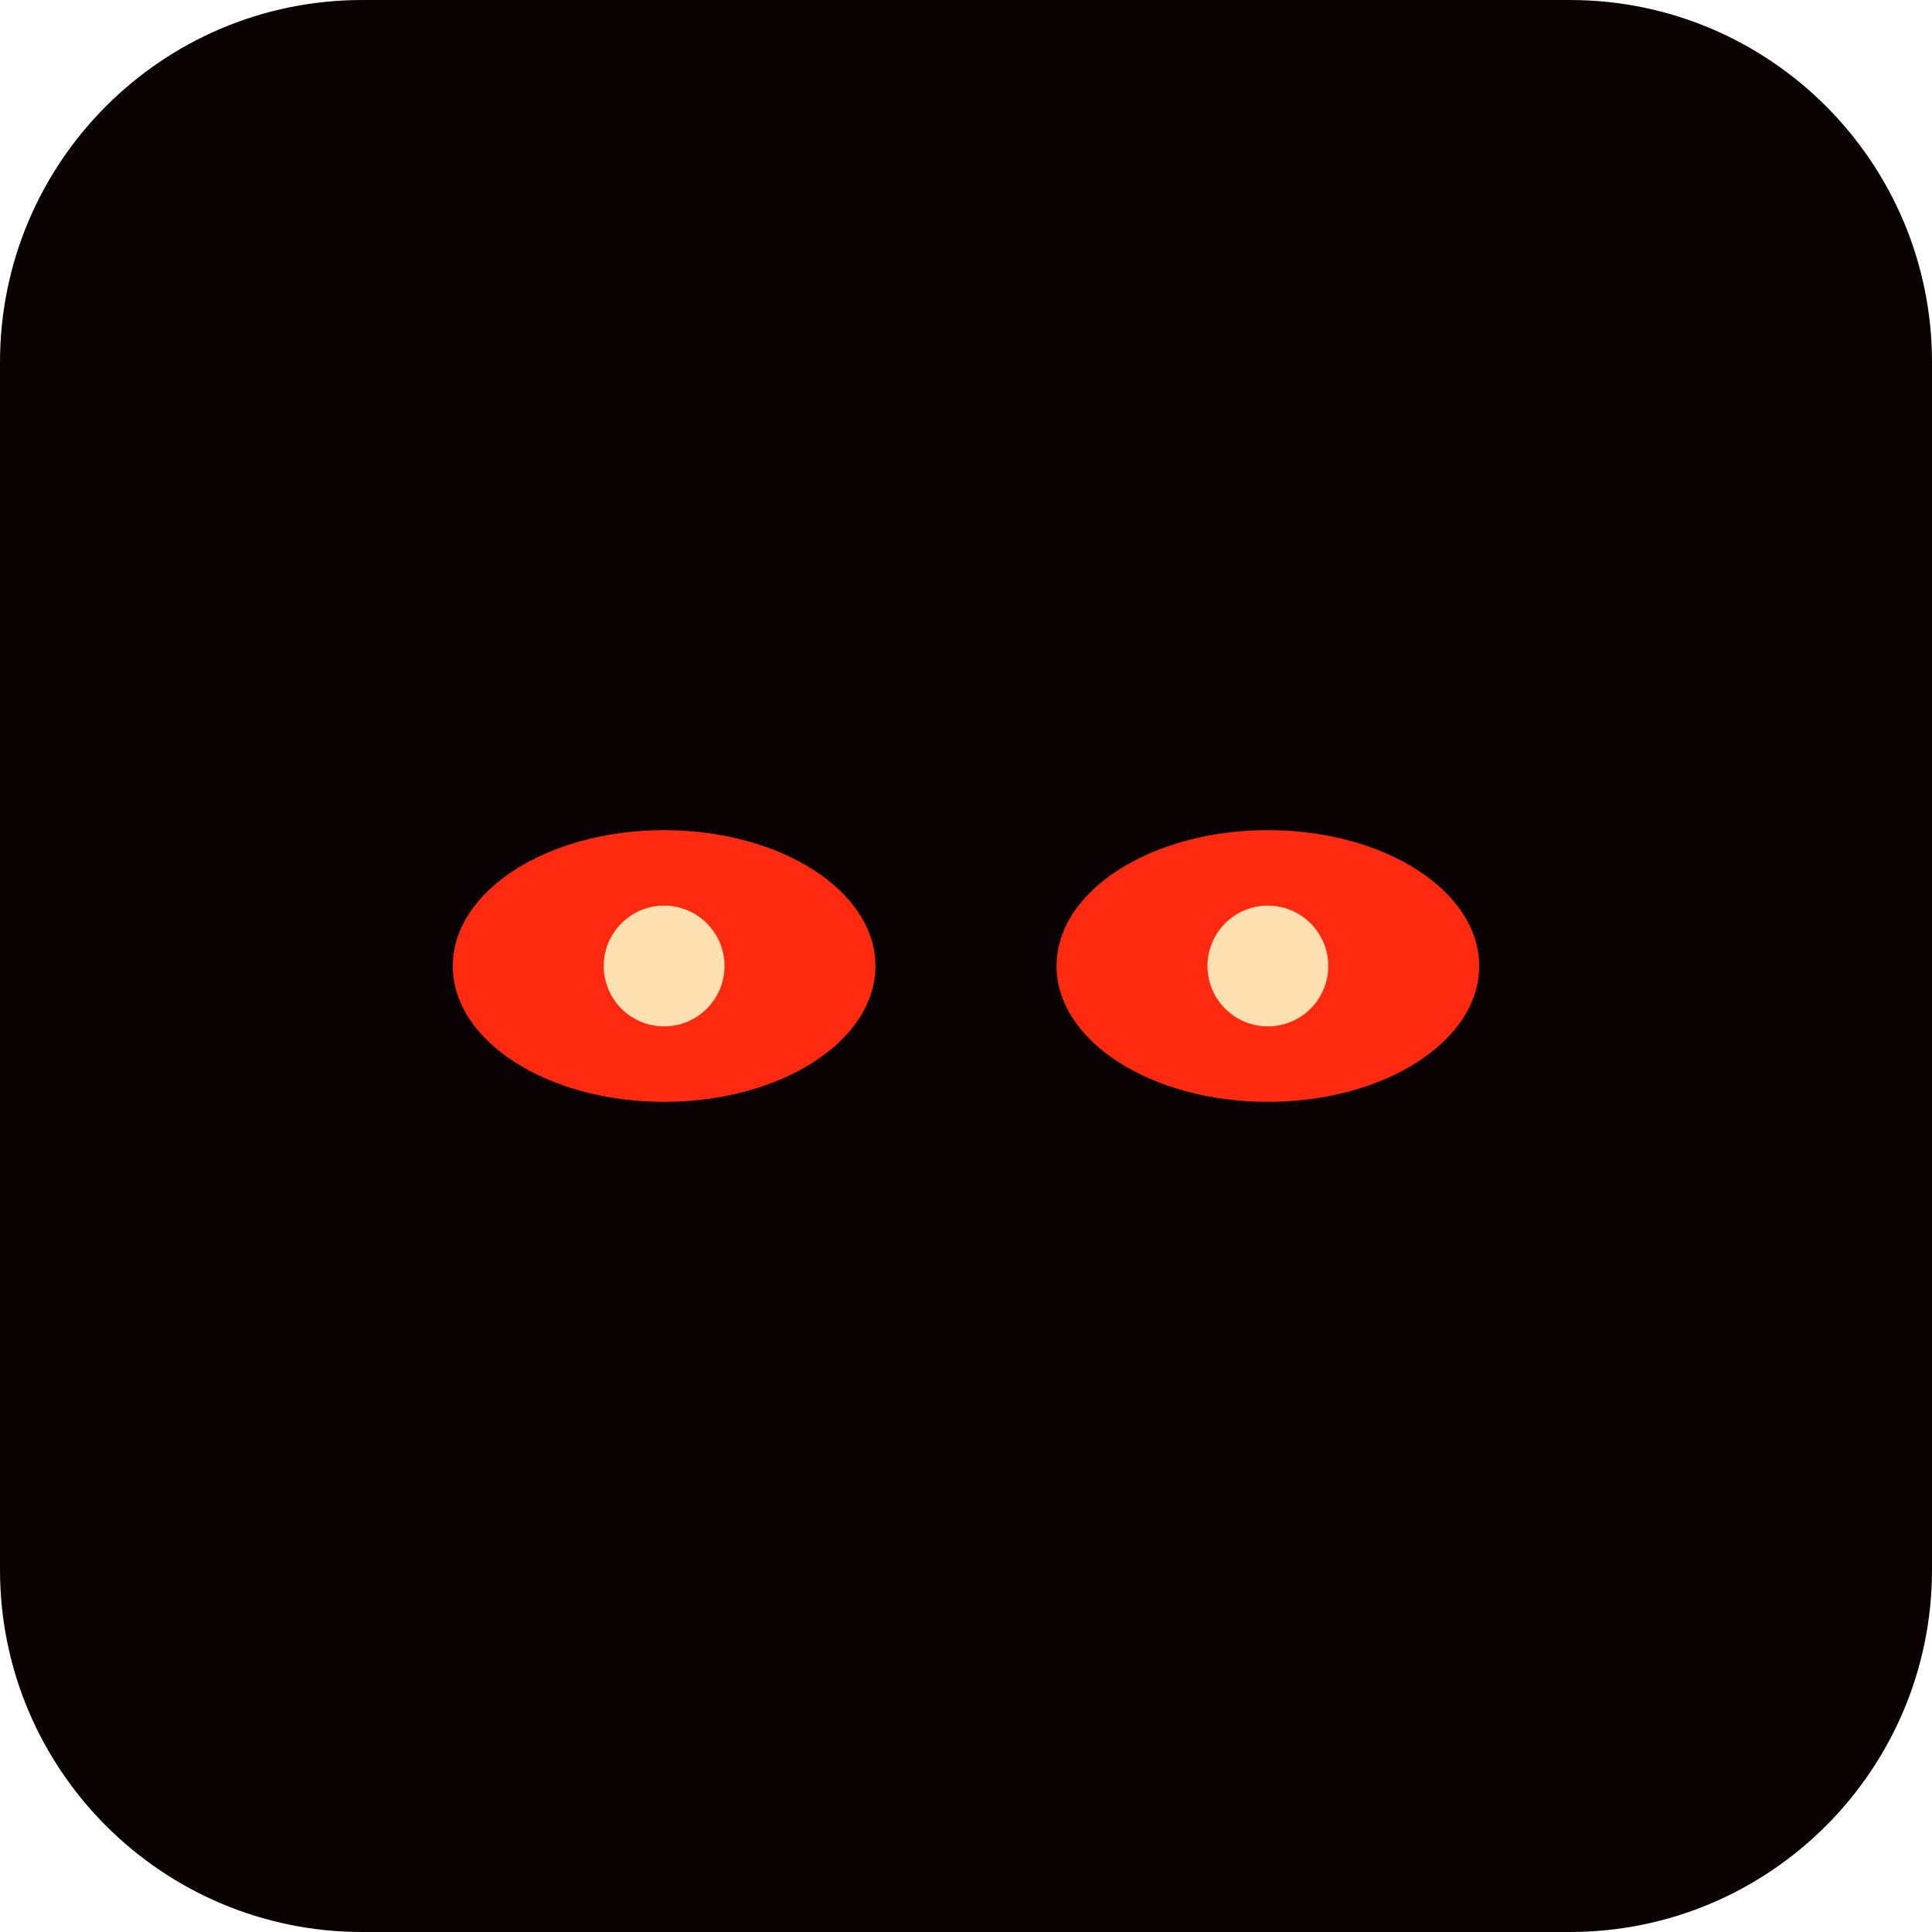
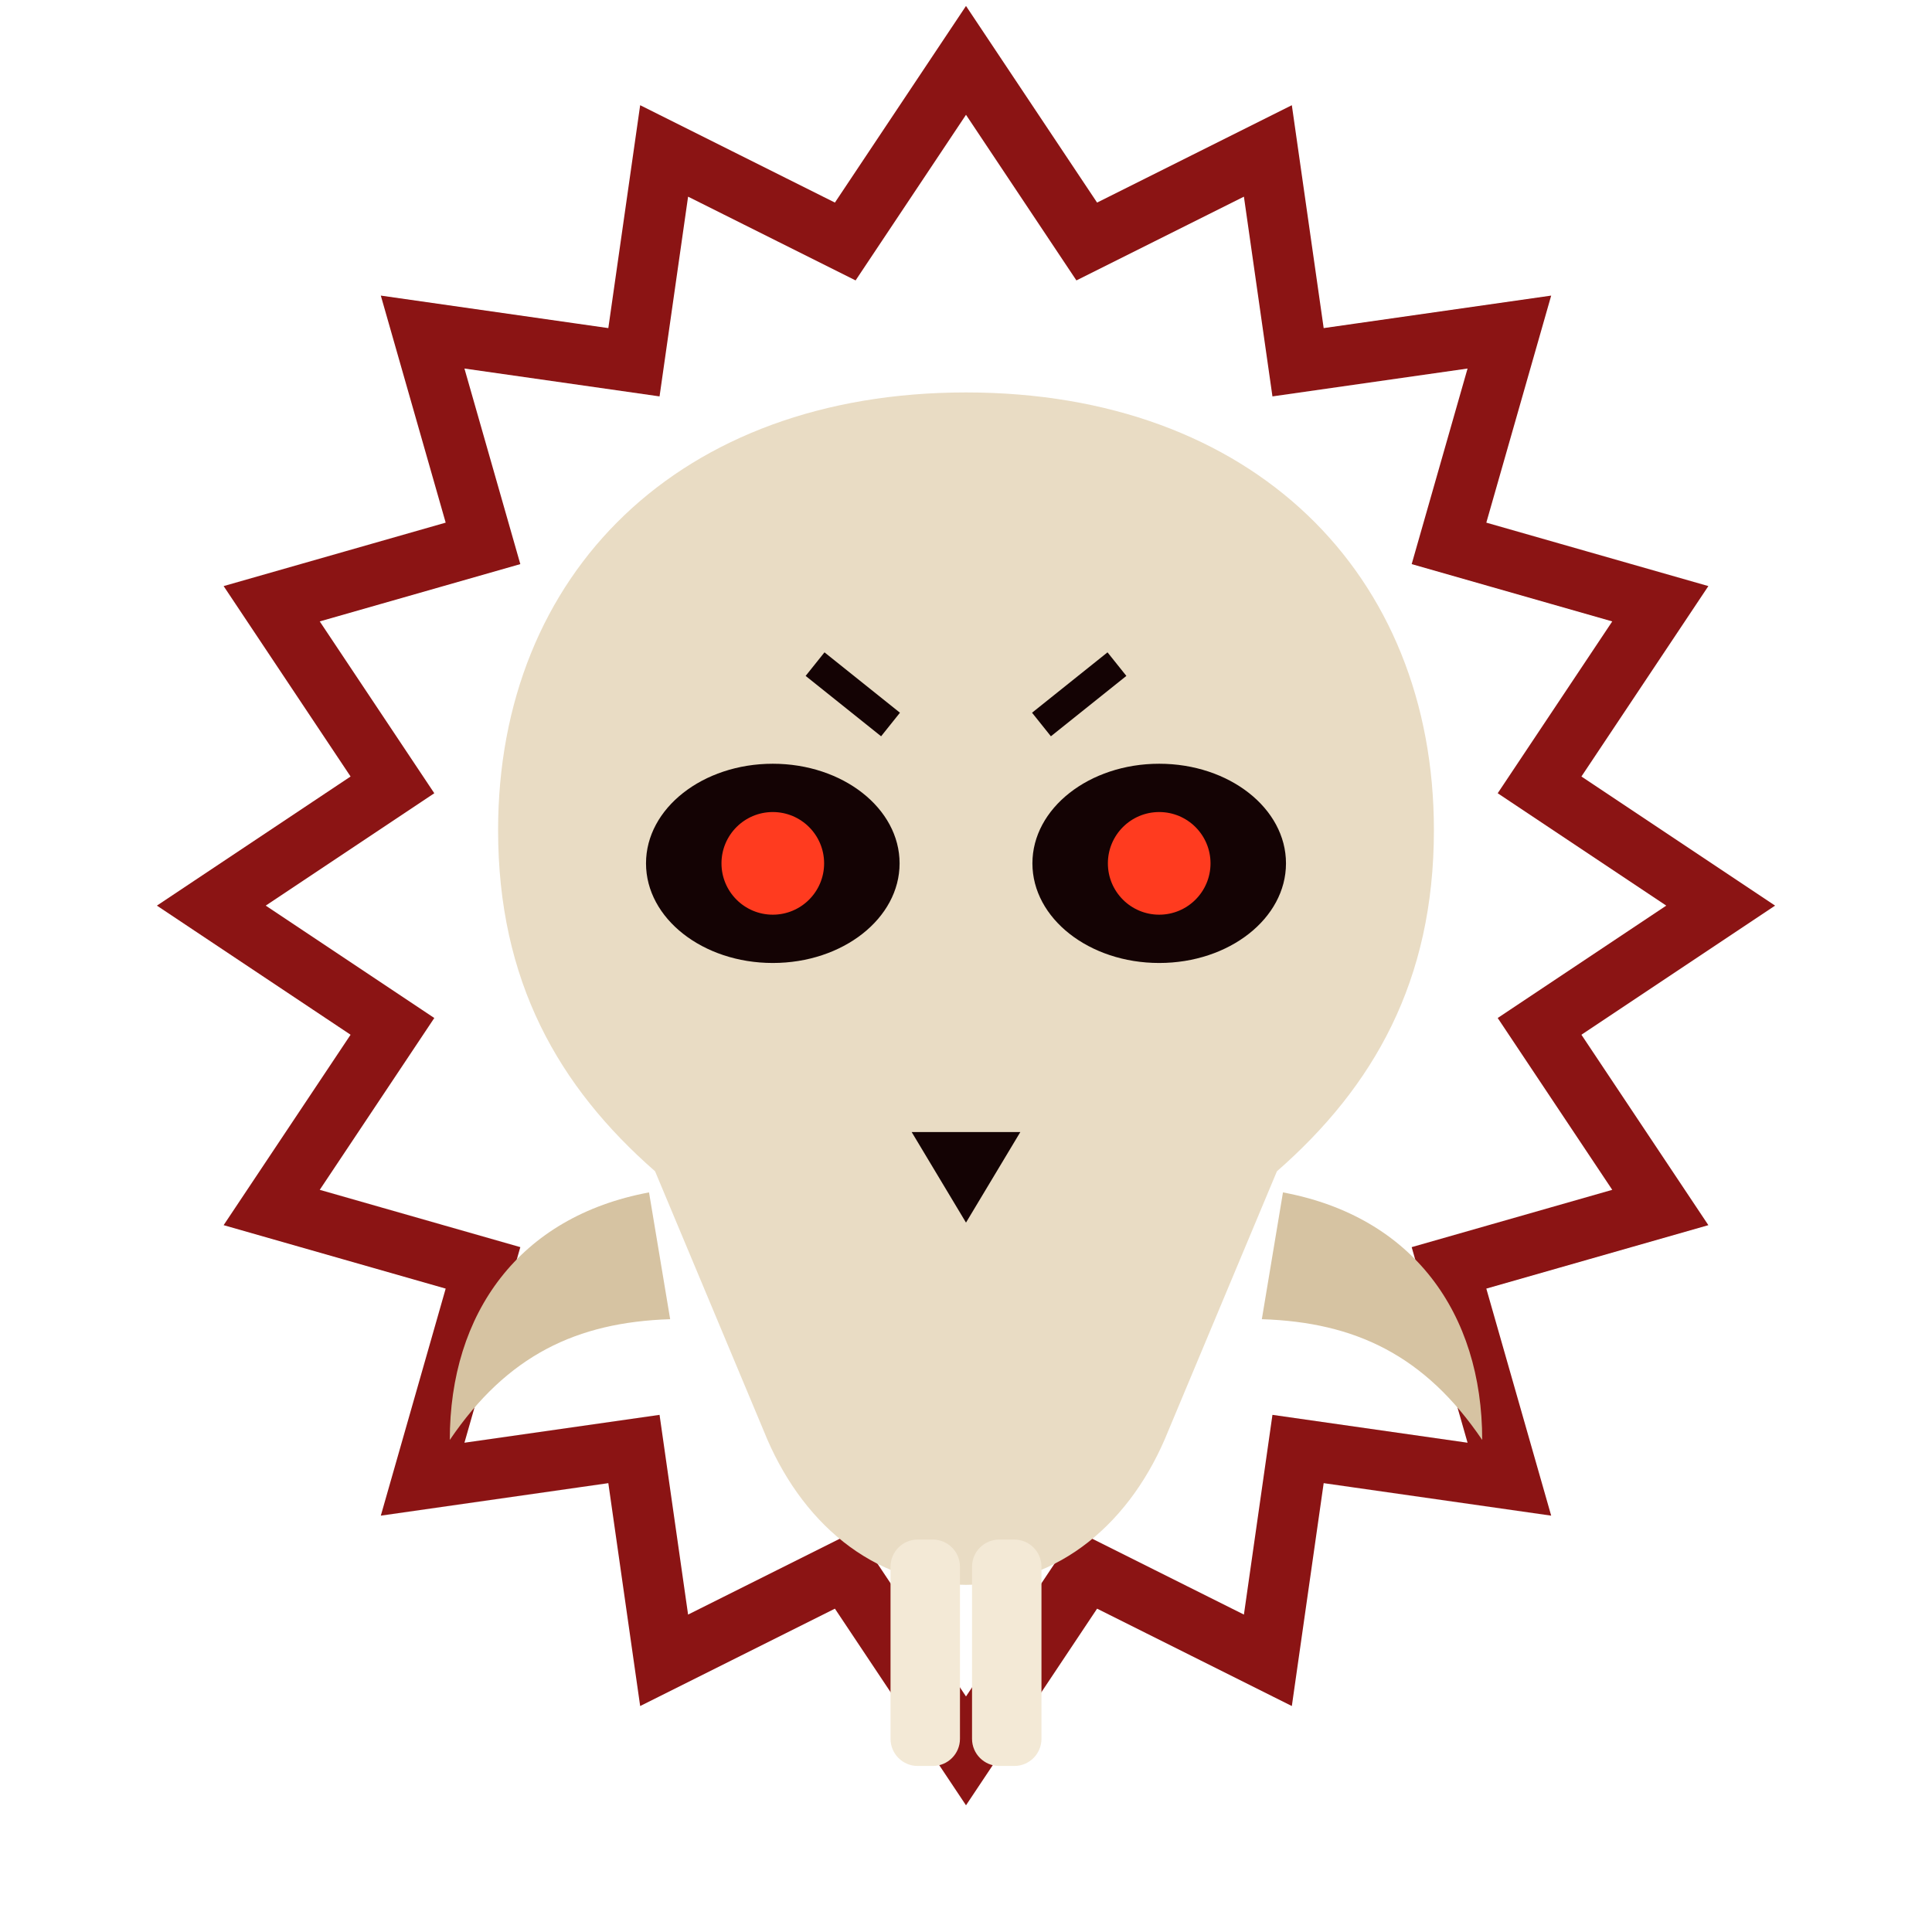
- <svg xmlns="http://www.w3.org/2000/svg" viewBox="0 0 64 64">
-   <rect width="64" height="64" rx="12" fill="#0a0102" />
-   <ellipse cx="22" cy="32" rx="7" ry="4.5" fill="#ff2a10" />
-   <ellipse cx="42" cy="32" rx="7" ry="4.5" fill="#ff2a10" />
-   <circle cx="22" cy="32" r="2" fill="#ffe0b0" />
-   <circle cx="42" cy="32" r="2" fill="#ffe0b0" />
+ <svg class="sigil" viewBox="0 0 64 64" aria-hidden="true" focusable="false">
+   <path fill="none" stroke="#8b1414" stroke-width="2" d="M32 2l4 6 6-3 1 7 7-1-2 7 7 2-4 6 6 4-6 4 4 6-7 2 2 7-7-1-1 7-6-3-4 6-4-6-6 3-1-7-7 1 2-7-7-2 4-6-6-4 6-4-4-6 7-2-2-7 7 1 1-7 6 3z" />
+   <path fill="#e9dcc4" d="M32 13c-9.5 0-15.5 6-15.5 14.5 0 5 2 8.5 5.2 11.3l3.6 8.6c1.2 3 3.6 5.1 6.7 5.1s5.5-2.1 6.7-5.1l3.6-8.6c3.2-2.8 5.2-6.3 5.2-11.3C47.5 19 41.5 13 32 13z" />
+   <path fill="#d6c3a2" d="M21.5 39.5c-4.3.8-6.6 4-6.6 8.2 1.9-2.8 4.2-3.9 7.3-4zM42.5 39.5c4.3.8 6.6 4 6.6 8.2-1.9-2.8-4.2-3.9-7.3-4z" />
+   <ellipse cx="25.6" cy="28.6" rx="4.2" ry="3.3" fill="#140304" />
+   <ellipse cx="38.4" cy="28.6" rx="4.2" ry="3.3" fill="#140304" />
+   <circle cx="25.6" cy="28.6" r="1.7" fill="#ff3b1f" />
+   <circle cx="38.4" cy="28.6" r="1.7" fill="#ff3b1f" />
+   <path fill="#140304" d="M30.2 37.5l1.8 3 1.8-3z" />
+   <rect x="29.5" y="51" width="2.3" height="7.5" rx=".9" fill="#f3e9d6" />
+   <rect x="32.2" y="51" width="2.3" height="7.5" rx=".9" fill="#f3e9d6" />
+   <path stroke="#140304" stroke-width="1" fill="none" d="M27 22l2.5 2M37 22l-2.5 2" />
</svg>
